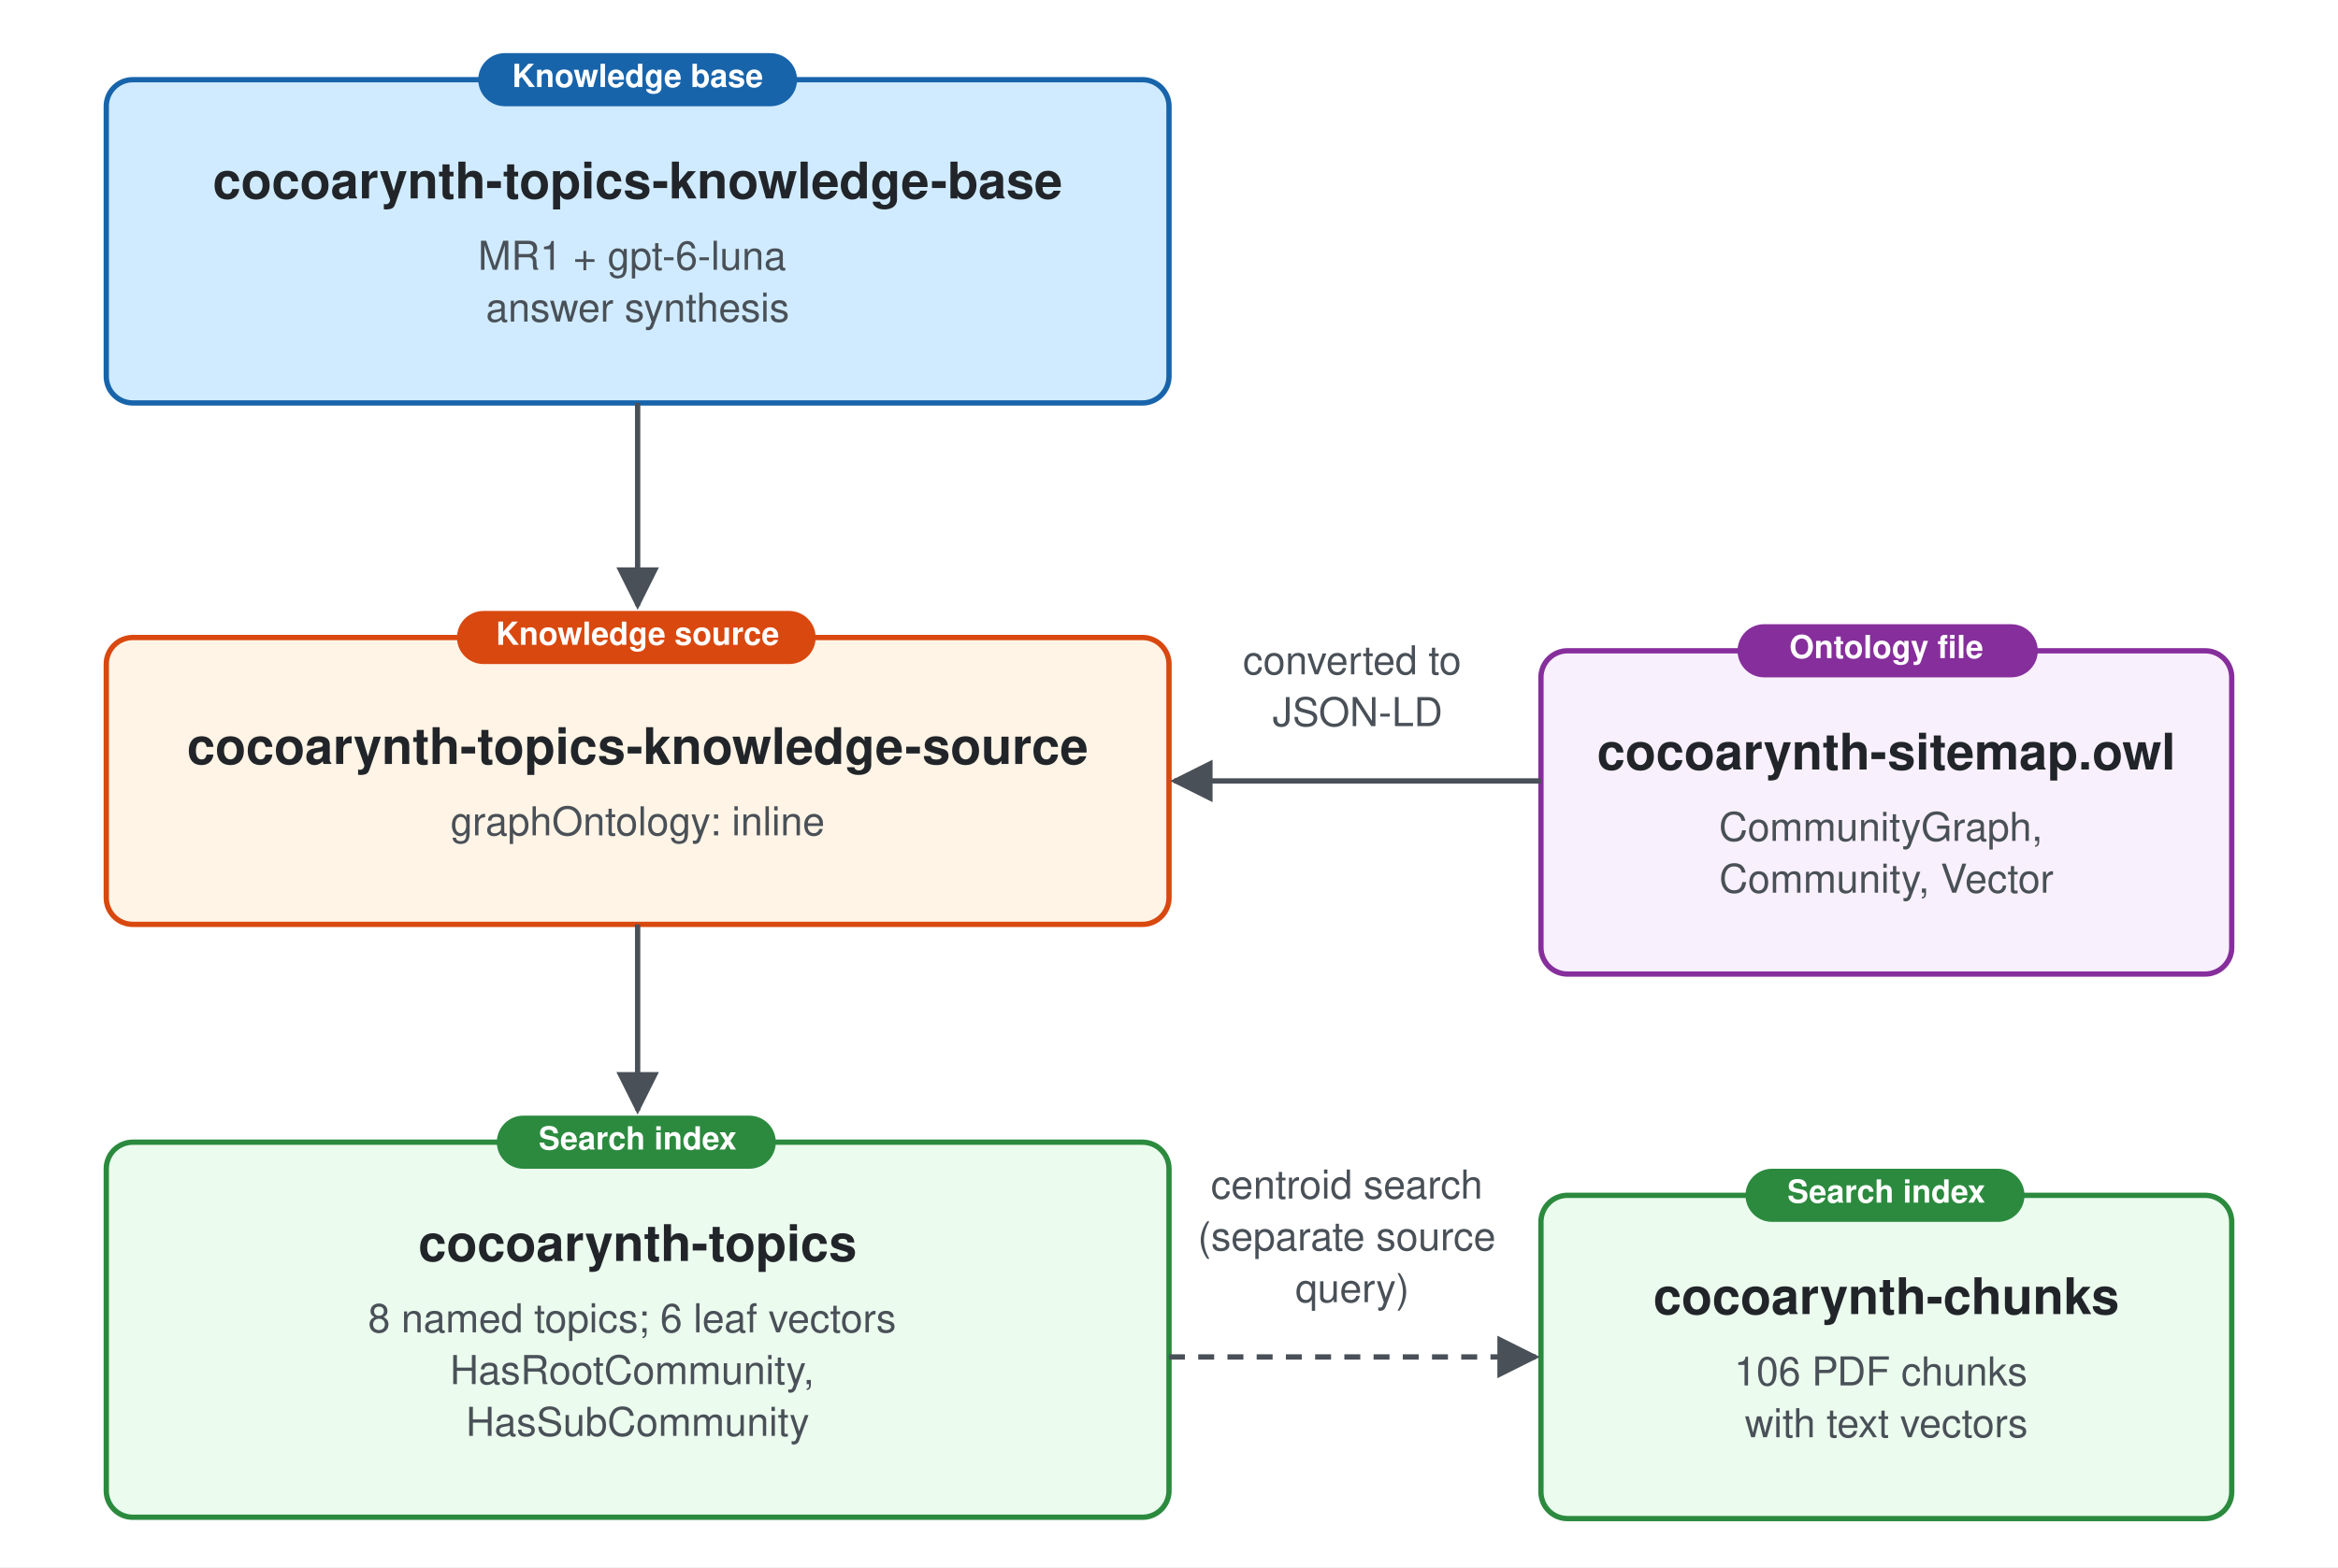
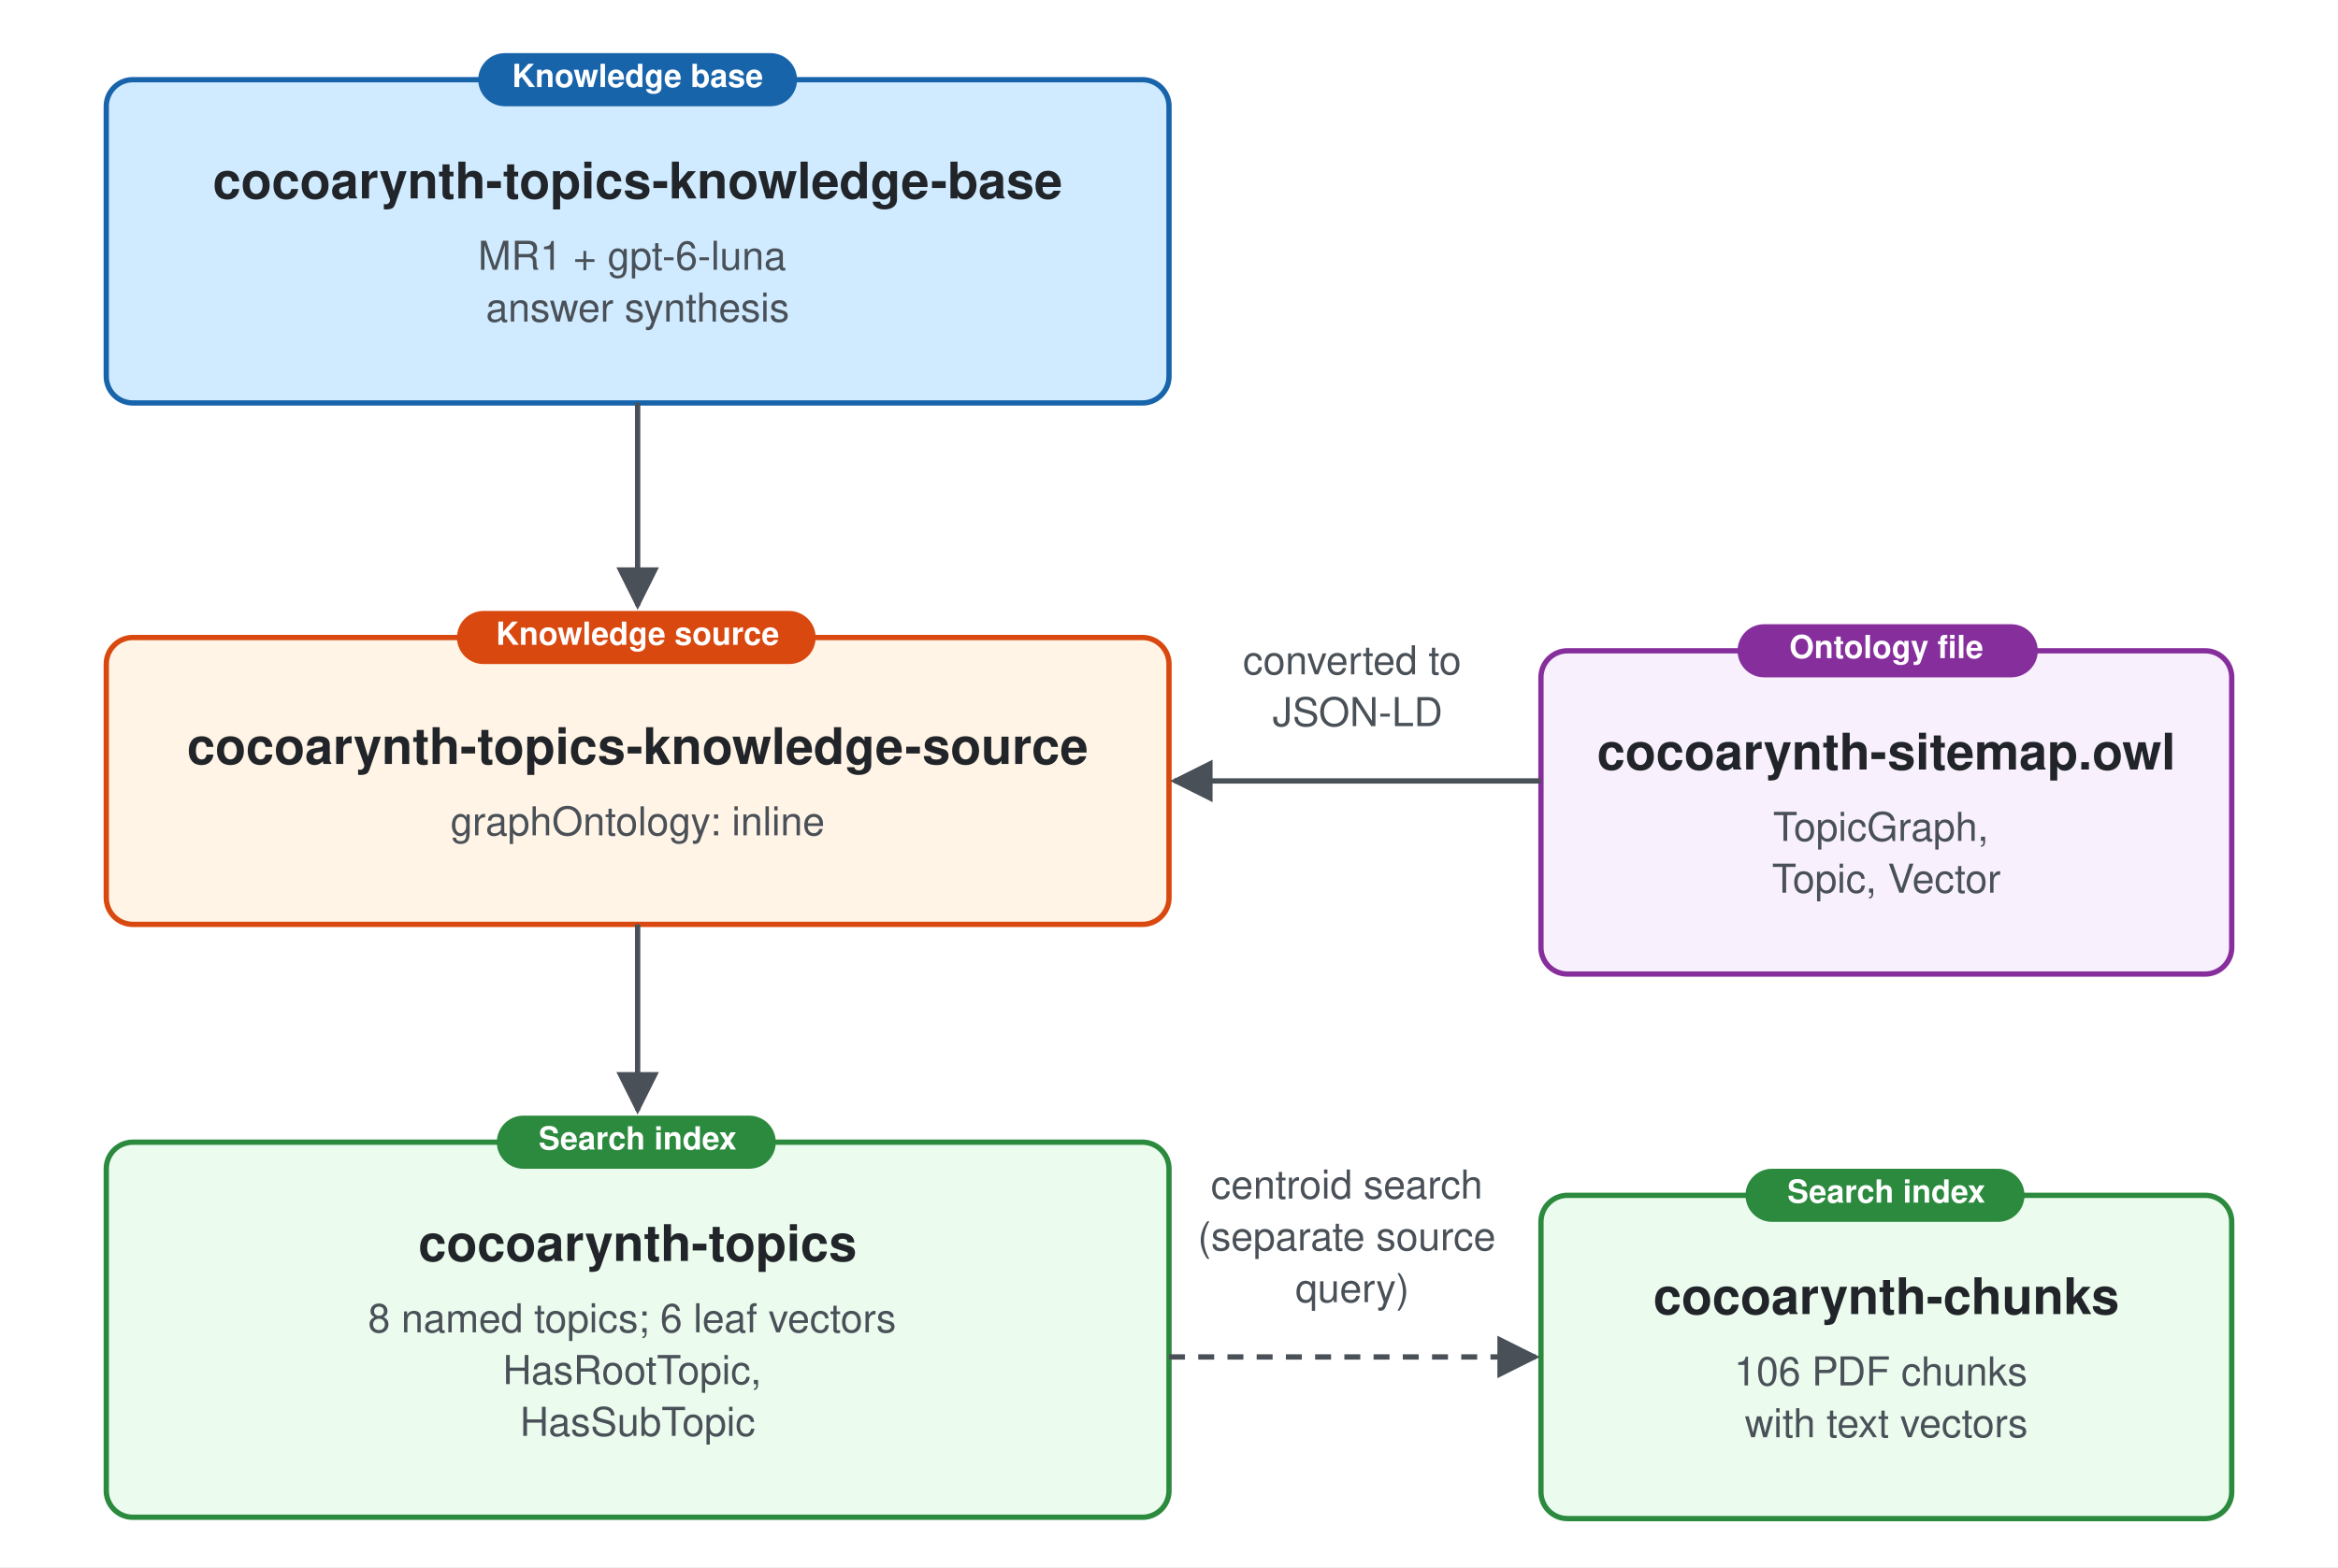
<svg xmlns="http://www.w3.org/2000/svg" viewBox="0 0 880 590" width="880" height="590" font-family="Segoe UI, Helvetica, Arial, sans-serif" role="img">
  <defs>
    <marker id="arrow" viewBox="0 0 10 10" refX="9" refY="5" markerWidth="8" markerHeight="8" orient="auto-start-reverse">
      <path d="M 0 0 L 10 5 L 0 10 z" fill="#495057" />
    </marker>
  </defs>
  <rect width="880" height="590" fill="#ffffff" />
  <rect x="40" y="30" width="400" height="121.7" rx="10" fill="#d0ebff" stroke="#1864ab" stroke-width="2" />
  <text x="240.0" y="66.0" font-size="19" font-weight="600" fill="#212529" text-anchor="middle" dominant-baseline="hanging">
    <tspan x="240.0" dy="0">cocoarynth-topics-knowledge-base</tspan>
  </text>
  <text x="240.0" y="94.7" font-size="15" font-weight="normal" fill="#495057" text-anchor="middle" dominant-baseline="hanging">
    <tspan x="240.0" dy="0">MR1 + gpt-6-luna</tspan>
    <tspan x="240.0" dy="19.5">answer synthesis</tspan>
  </text>
  <rect x="180" y="20.0" width="120" height="20" rx="10.0" fill="#1864ab" />
  <text x="240" y="30" font-size="12" font-weight="600" fill="#ffffff" text-anchor="middle" dominant-baseline="central">Knowledge base</text>
  <rect x="40" y="240" width="400" height="108" rx="10" fill="#fff4e6" stroke="#d9480f" stroke-width="2" />
  <text x="240.0" y="278.9" font-size="19" font-weight="600" fill="#212529" text-anchor="middle" dominant-baseline="hanging">
    <tspan x="240.0" dy="0">cocoarynth-topics-knowledge-source</tspan>
  </text>
  <text x="240.0" y="307.6" font-size="15" font-weight="normal" fill="#495057" text-anchor="middle" dominant-baseline="hanging">
    <tspan x="240.0" dy="0">graphOntology: inline</tspan>
  </text>
  <rect x="172" y="230.0" width="135" height="20" rx="10.0" fill="#d9480f" />
  <text x="240" y="240" font-size="12" font-weight="600" fill="#ffffff" text-anchor="middle" dominant-baseline="central">Knowledge source</text>
  <rect x="580" y="245" width="260" height="121.7" rx="10" fill="#f8f0fc" stroke="#862e9c" stroke-width="2" />
  <text x="710.0" y="281.0" font-size="19" font-weight="600" fill="#212529" text-anchor="middle" dominant-baseline="hanging">
    <tspan x="710.0" dy="0">cocoarynth-sitemap.owl</tspan>
  </text>
  <text x="710.0" y="309.7" font-size="15" font-weight="normal" fill="#495057" text-anchor="middle" dominant-baseline="hanging">
-     <tspan x="710.0" dy="0">CommunityGraph,</tspan>
-     <tspan x="710.0" dy="19.5">Community, Vector</tspan>
+     <tspan x="710.0" dy="0">TopicGraph,</tspan>
+     <tspan x="710.0" dy="19.5">Topic, Vector</tspan>
  </text>
  <rect x="654" y="235.0" width="113" height="20" rx="10.0" fill="#862e9c" />
  <text x="710" y="245" font-size="12" font-weight="600" fill="#ffffff" text-anchor="middle" dominant-baseline="central">Ontology file</text>
  <rect x="40" y="430" width="400" height="141.2" rx="10" fill="#ebfbee" stroke="#2b8a3e" stroke-width="2" />
  <text x="240.0" y="466.0" font-size="19" font-weight="600" fill="#212529" text-anchor="middle" dominant-baseline="hanging">
    <tspan x="240.0" dy="0">cocoarynth-topics</tspan>
  </text>
  <text x="240.0" y="494.7" font-size="15" font-weight="normal" fill="#495057" text-anchor="middle" dominant-baseline="hanging">
    <tspan x="240.0" dy="0">8 named topics; 6 leaf vectors</tspan>
-     <tspan x="240.0" dy="19.5">HasRootCommunity,</tspan>
-     <tspan x="240.0" dy="19.5">HasSubCommunity</tspan>
+     <tspan x="240.0" dy="19.5">HasRootTopic,</tspan>
+     <tspan x="240.0" dy="19.5">HasSubTopic</tspan>
  </text>
  <rect x="187" y="420.0" width="105" height="20" rx="10.0" fill="#2b8a3e" />
  <text x="240" y="430" font-size="12" font-weight="600" fill="#ffffff" text-anchor="middle" dominant-baseline="central">Search index</text>
  <rect x="580" y="450" width="260" height="121.7" rx="10" fill="#ebfbee" stroke="#2b8a3e" stroke-width="2" />
  <text x="710.0" y="486.0" font-size="19" font-weight="600" fill="#212529" text-anchor="middle" dominant-baseline="hanging">
    <tspan x="710.0" dy="0">cocoarynth-chunks</tspan>
  </text>
  <text x="710.0" y="514.7" font-size="15" font-weight="normal" fill="#495057" text-anchor="middle" dominant-baseline="hanging">
    <tspan x="710.0" dy="0">106 PDF chunks</tspan>
    <tspan x="710.0" dy="19.5">with text vectors</tspan>
  </text>
  <rect x="657" y="440.0" width="105" height="20" rx="10.0" fill="#2b8a3e" />
  <text x="710" y="450" font-size="12" font-weight="600" fill="#ffffff" text-anchor="middle" dominant-baseline="central">Search index</text>
  <path d="M 240.0 151.7 L 240.0 228.0" fill="none" stroke="#495057" stroke-width="2" marker-end="url(#arrow)" />
  <path d="M 580 294.0 L 442 294.0" fill="none" stroke="#495057" stroke-width="2" marker-end="url(#arrow)" />
  <text x="511.0" y="247.0" font-size="15" font-weight="normal" fill="#495057" text-anchor="middle" dominant-baseline="hanging">
    <tspan x="511.0" dy="0">converted to</tspan>
    <tspan x="511.0" dy="19.5">JSON-LD</tspan>
  </text>
  <path d="M 240.0 348 L 240.0 418.0" fill="none" stroke="#495057" stroke-width="2" marker-end="url(#arrow)" />
  <path d="M 440 510.85 L 578 510.85" fill="none" stroke="#495057" stroke-width="2" stroke-dasharray="6 5" marker-end="url(#arrow)" />
  <text x="509.0" y="444.35" font-size="15" font-weight="normal" fill="#495057" text-anchor="middle" dominant-baseline="hanging">
    <tspan x="509.0" dy="0">centroid search</tspan>
    <tspan x="509.0" dy="19.5">(separate source</tspan>
    <tspan x="509.0" dy="19.5">query)</tspan>
  </text>
</svg>
